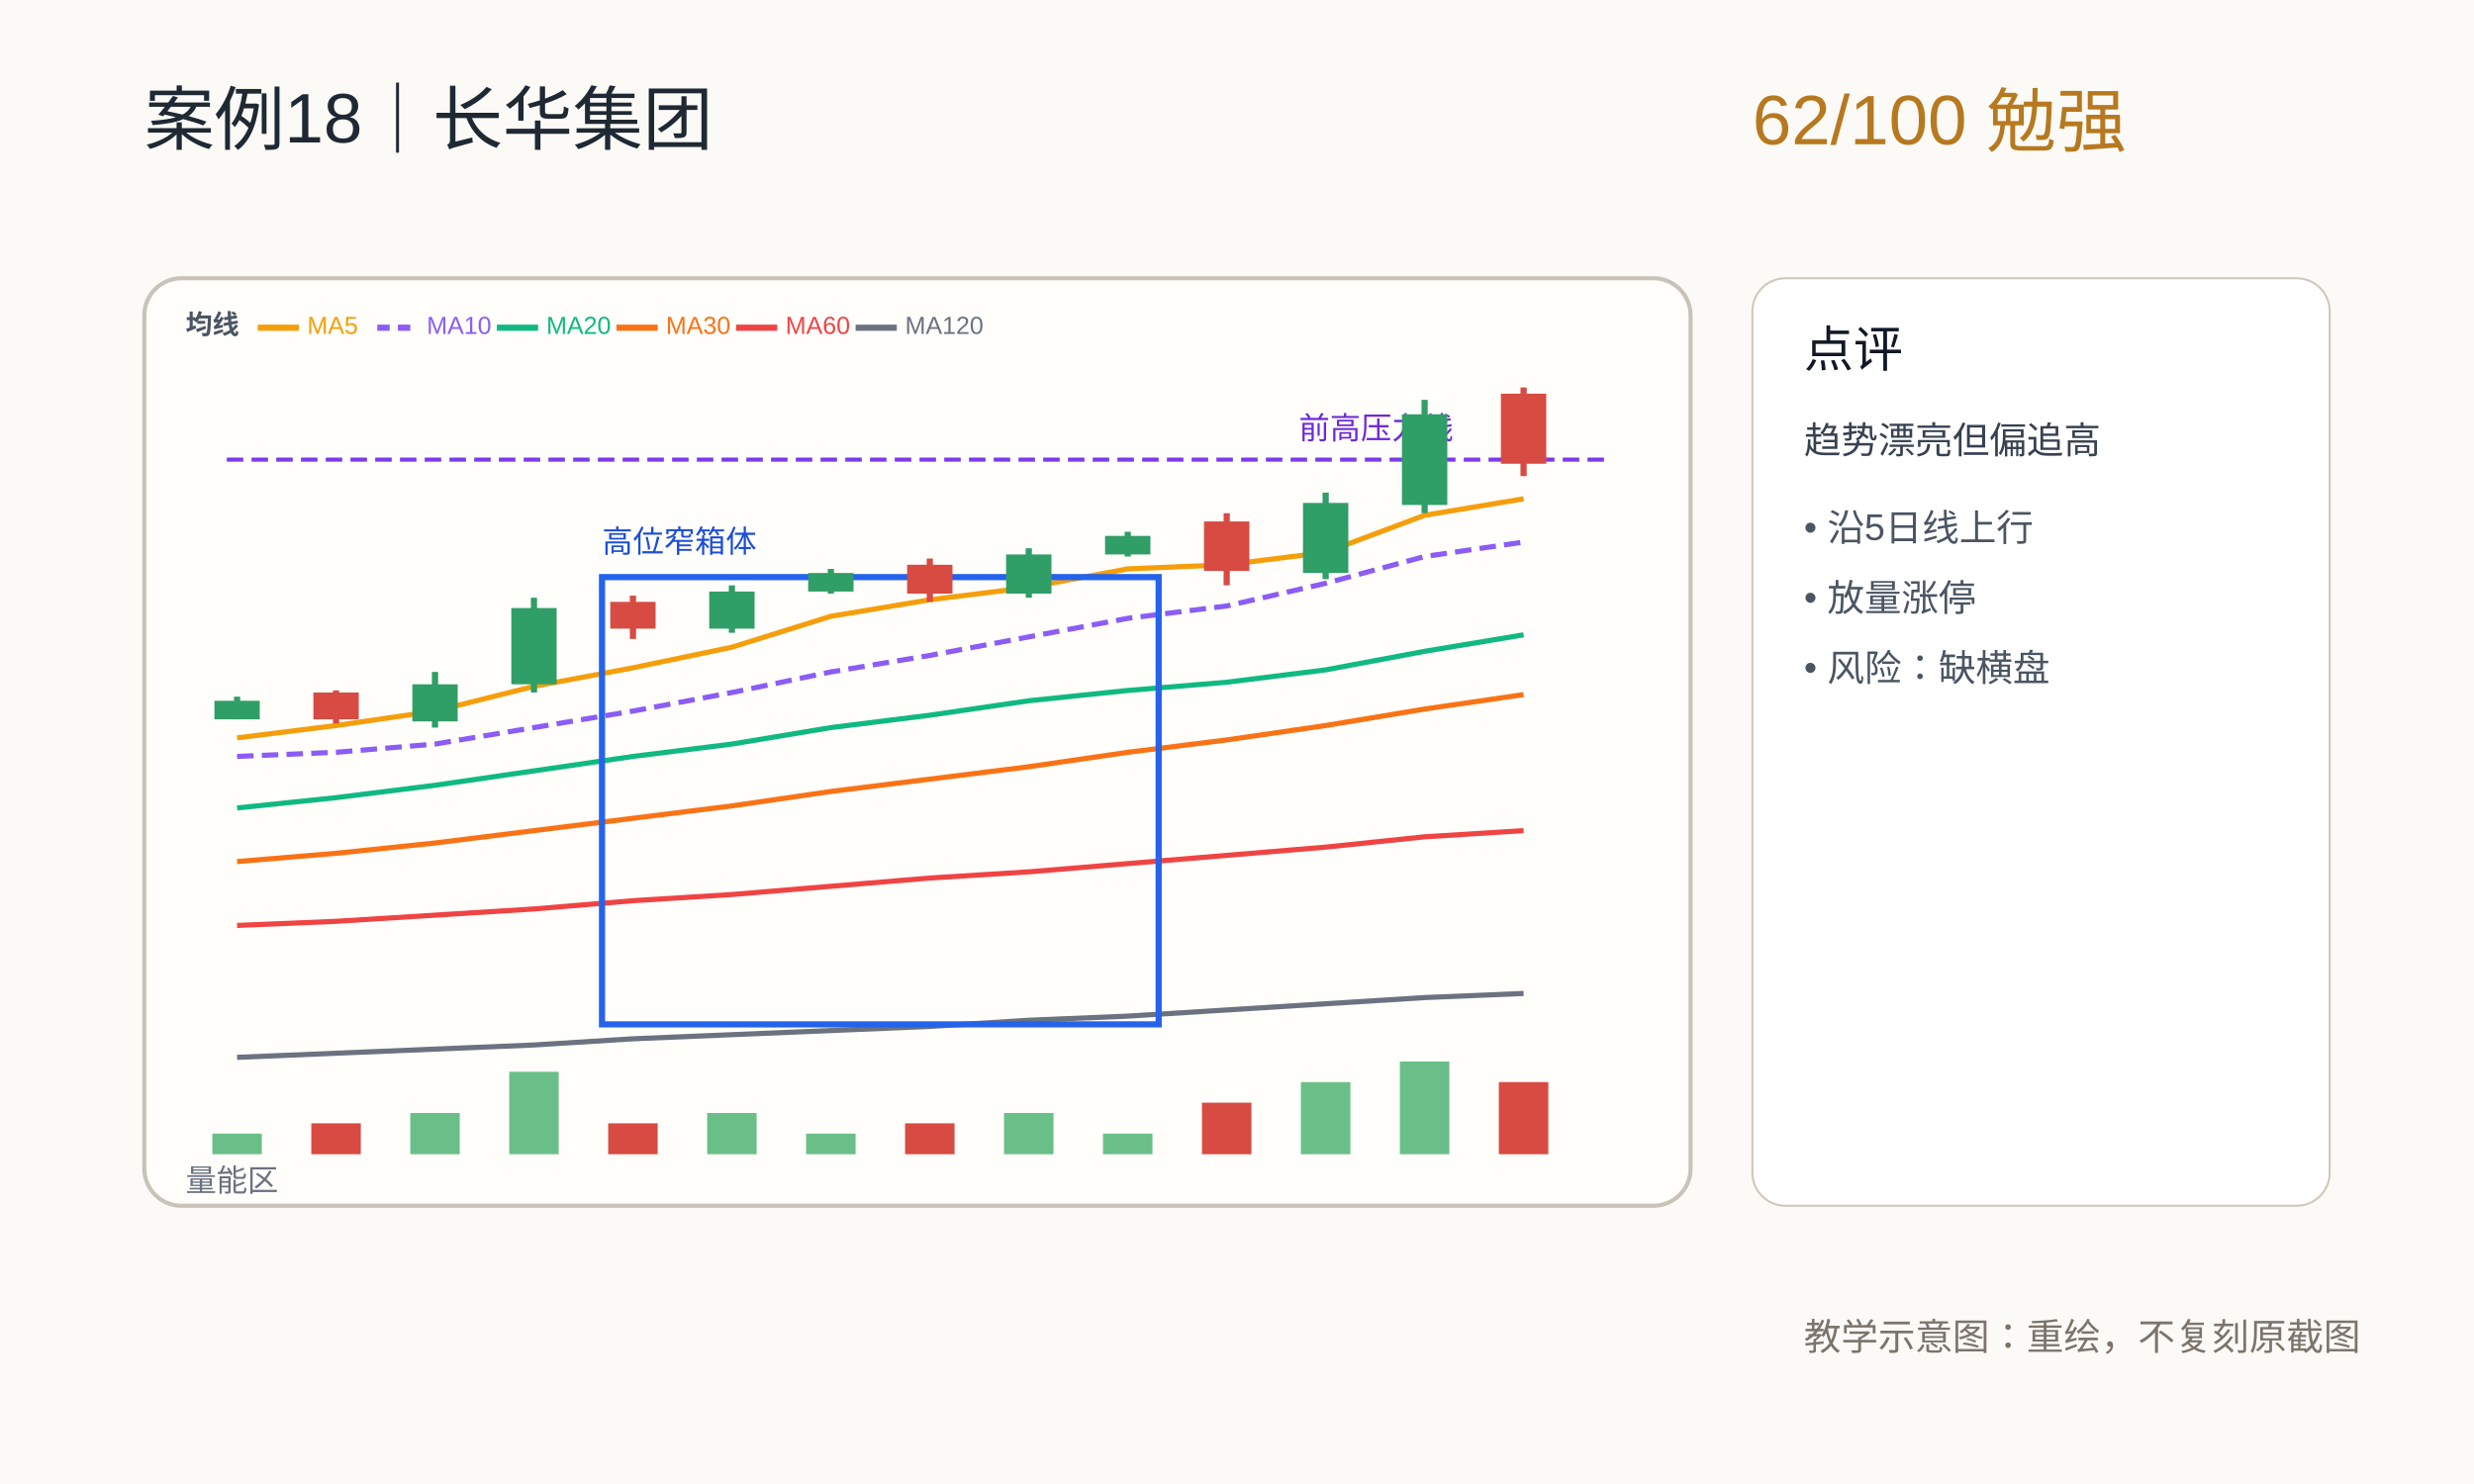
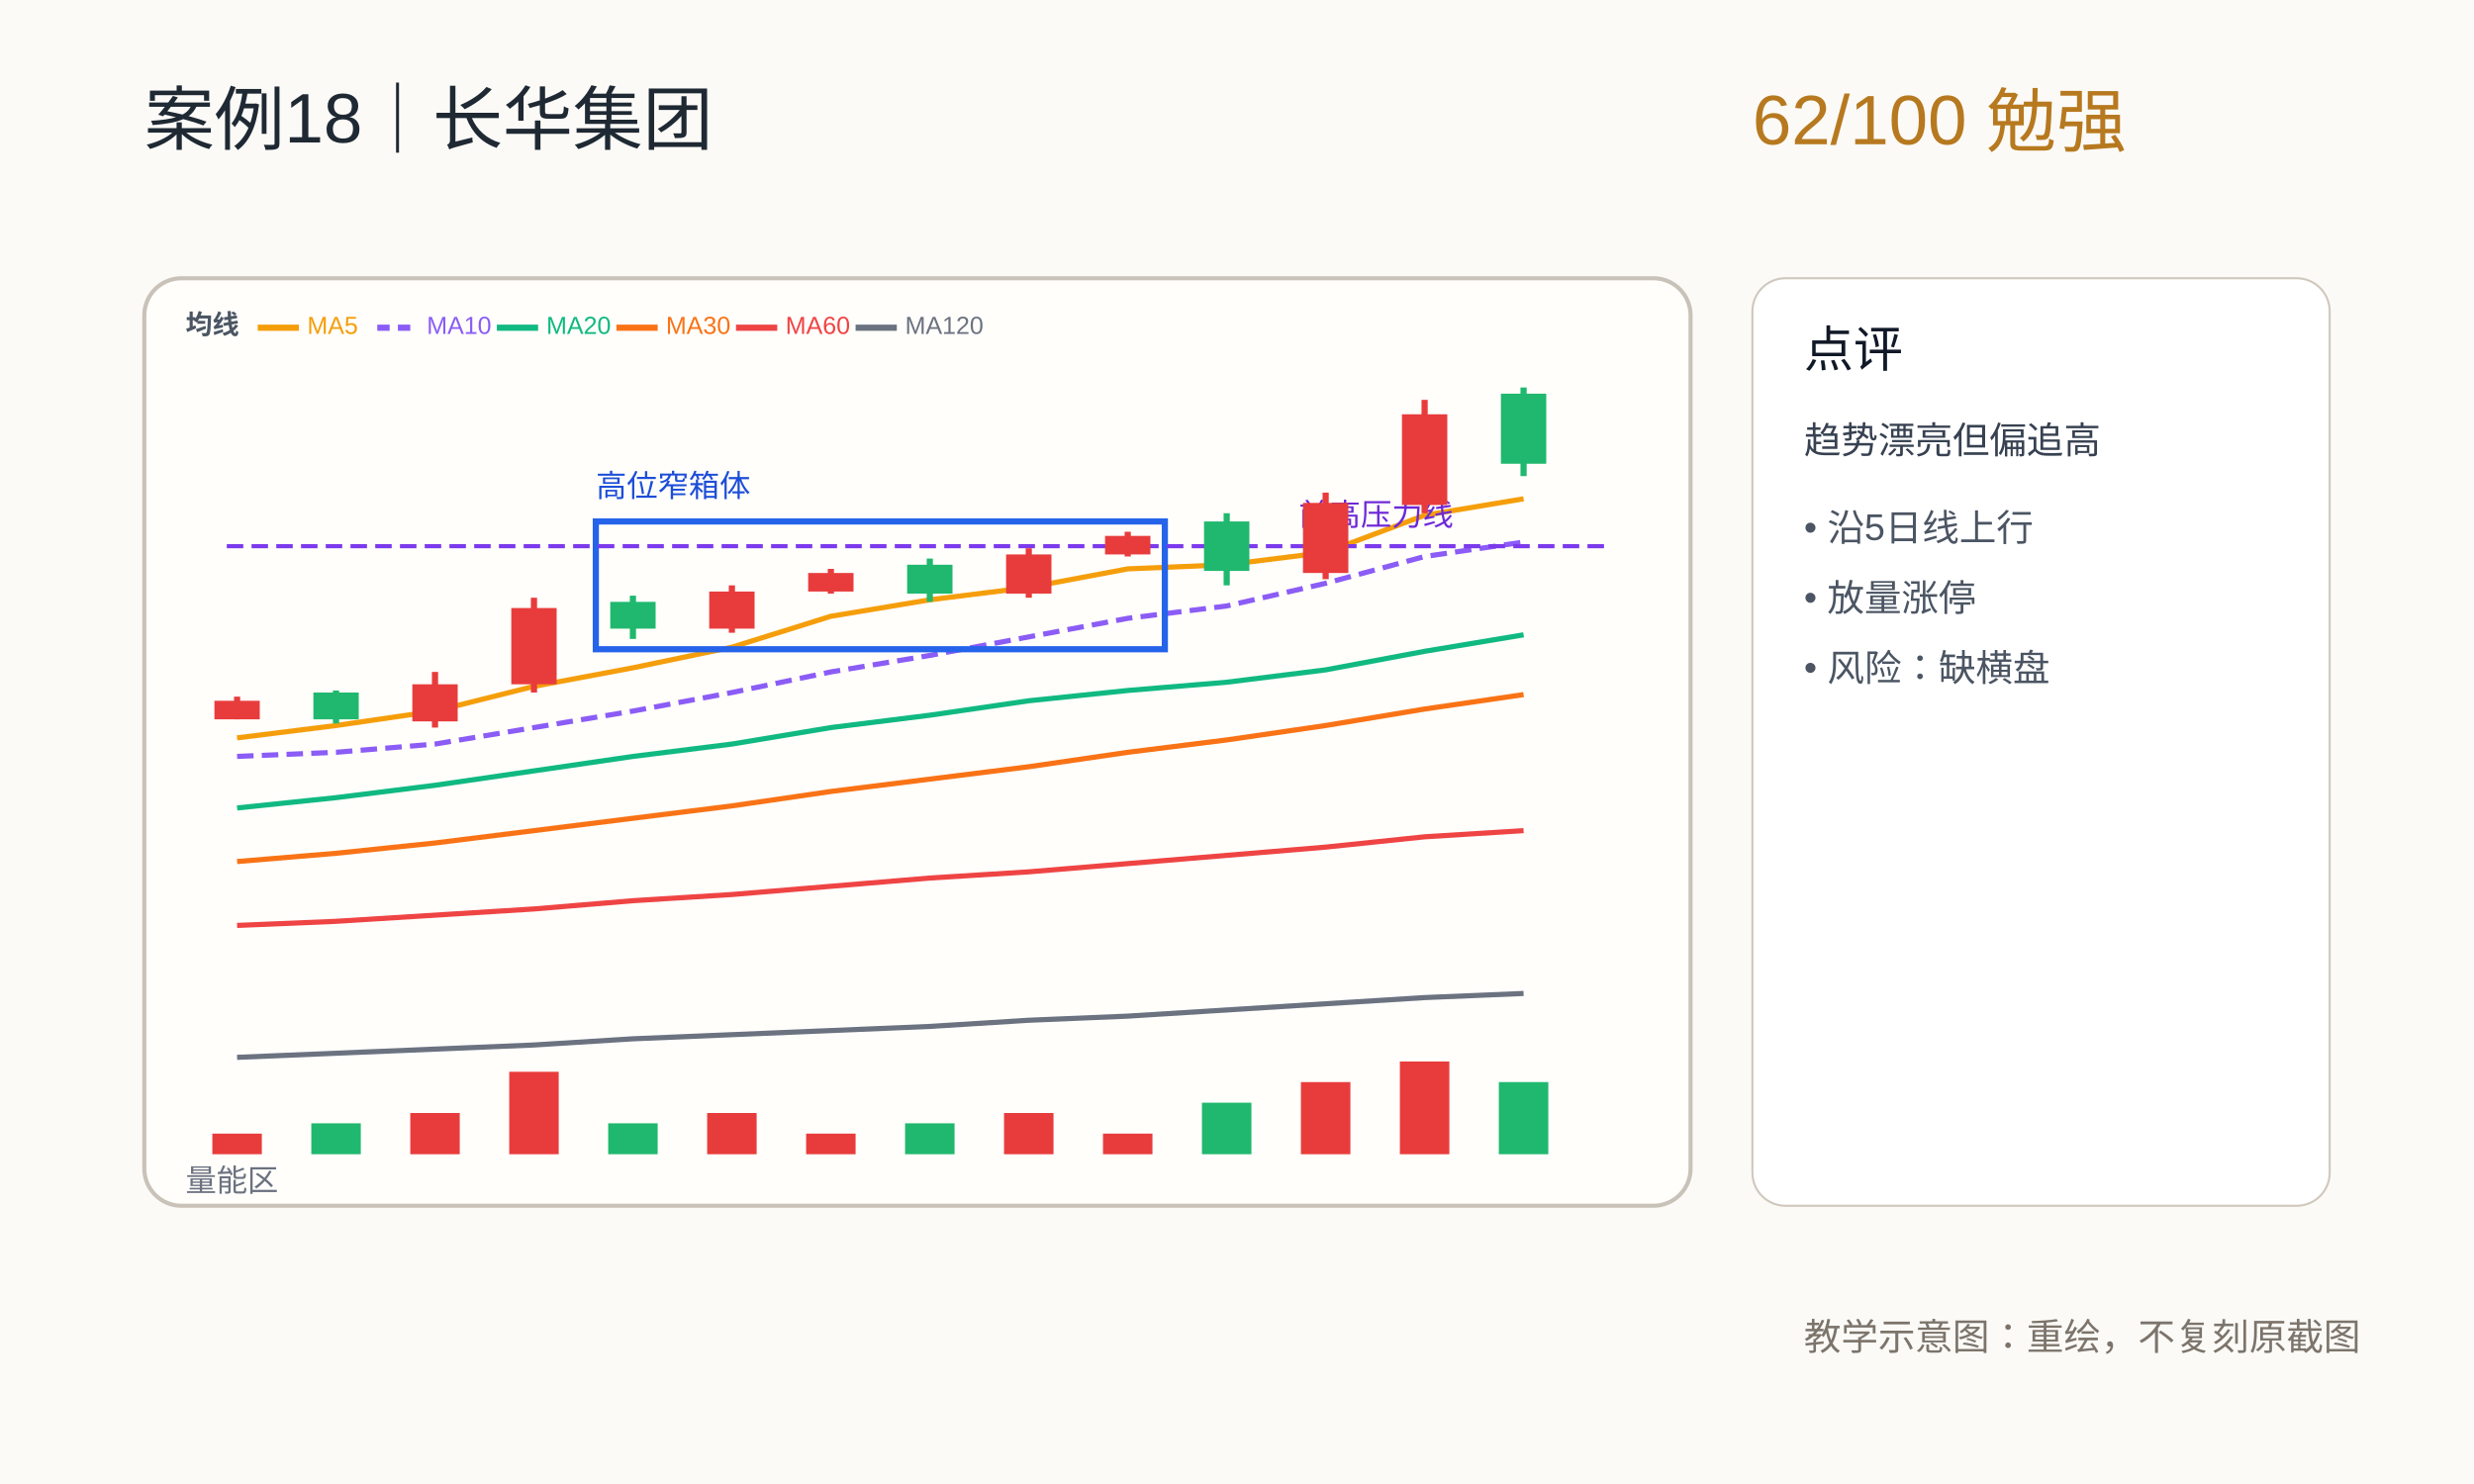
<svg xmlns="http://www.w3.org/2000/svg" width="1200" height="720" viewBox="0 0 1200 720">
  <rect width="1200" height="720" fill="#fbfaf7" />
  <rect x="70" y="135" width="750" height="450" rx="18" fill="#fffefb" stroke="#c9c2b8" stroke-width="2" />
  <text x="70" y="70" font-size="34" font-family="PingFang SC, Arial" fill="#1f2933">案例18｜长华集团</text>
  <text x="850" y="70" font-size="34" font-family="PingFang SC, Arial" fill="#b7791f">62/100  勉强</text>
  <text x="90" y="162" font-size="13" font-family="PingFang SC, Arial" fill="#4b5563" font-weight="bold">均线</text>
  <line x1="125" y1="159" x2="145" y2="159" stroke="#f59e0b" stroke-width="3" />
  <text x="149" y="162" font-size="12" font-family="PingFang SC, Arial" fill="#f59e0b">MA5</text>
  <line x1="183" y1="159" x2="203" y2="159" stroke="#8b5cf6" stroke-width="3" stroke-dasharray="6,4" />
  <text x="207" y="162" font-size="12" font-family="PingFang SC, Arial" fill="#8b5cf6">MA10</text>
  <line x1="241" y1="159" x2="261" y2="159" stroke="#10b981" stroke-width="3" />
  <text x="265" y="162" font-size="12" font-family="PingFang SC, Arial" fill="#10b981">MA20</text>
  <line x1="299" y1="159" x2="319" y2="159" stroke="#f97316" stroke-width="3" />
  <text x="323" y="162" font-size="12" font-family="PingFang SC, Arial" fill="#f97316">MA30</text>
  <line x1="357" y1="159" x2="377" y2="159" stroke="#ef4444" stroke-width="3" />
  <text x="381" y="162" font-size="12" font-family="PingFang SC, Arial" fill="#ef4444">MA60</text>
  <line x1="415" y1="159" x2="435" y2="159" stroke="#6b7280" stroke-width="3" />
  <text x="439" y="162" font-size="12" font-family="PingFang SC, Arial" fill="#6b7280">MA120</text>
  <polyline points="115,358 163,352 211,345 259,333 307,324 355,314 403,299 451,291 499,285 547,276 595,274 643,268 691,250 739,242" fill="none" stroke="#f59e0b" stroke-width="2.5" />
  <polyline points="115,367 163,365 211,361 259,353 307,345 355,336 403,326 451,318 499,309 547,300 595,294 643,283 691,270 739,263" fill="none" stroke="#8b5cf6" stroke-width="2.5" stroke-dasharray="8,4" />
  <polyline points="115,392 163,387 211,381 259,374 307,367 355,361 403,353 451,347 499,340 547,335 595,331 643,325 691,316 739,308" fill="none" stroke="#10b981" stroke-width="2.5" />
  <polyline points="115,418 163,414 211,409 259,403 307,397 355,391 403,384 451,378 499,372 547,365 595,359 643,352 691,344 739,337" fill="none" stroke="#f97316" stroke-width="2.5" />
  <polyline points="115,449 163,447 211,444 259,441 307,437 355,434 403,430 451,426 499,423 547,419 595,415 643,411 691,406 739,403" fill="none" stroke="#ef4444" stroke-width="2.5" />
  <polyline points="115,513 163,511 211,509 259,507 307,504 355,502 403,500 451,498 499,495 547,493 595,490 643,487 691,484 739,482" fill="none" stroke="#6b7280" stroke-width="2.5" />
-   <line x1="110" y1="223" x2="780" y2="223" stroke="#7c3aed" stroke-width="2" stroke-dasharray="8,4" />
-   <text x="630" y="213" font-size="15" font-family="PingFang SC, Arial" fill="#6d28d9">前高压力线</text>
-   <rect x="292" y="280" width="270" height="217" fill="none" stroke="#2563eb" stroke-width="3" />
-   <text x="292" y="268" font-size="15" font-family="PingFang SC, Arial" fill="#1d4ed8">高位窄箱体</text>
-   <line x1="115" y1="338" x2="115" y2="349" stroke="#2f9e67" stroke-width="3" />
-   <rect x="104" y="340" width="22" height="9" fill="#2f9e67" />
-   <line x1="163" y1="335" x2="163" y2="351" stroke="#d74b42" stroke-width="3" />
-   <rect x="152" y="336" width="22" height="13" fill="#d74b42" />
-   <line x1="211" y1="326" x2="211" y2="353" stroke="#2f9e67" stroke-width="3" />
-   <rect x="200" y="332" width="22" height="18" fill="#2f9e67" />
-   <line x1="259" y1="290" x2="259" y2="336" stroke="#2f9e67" stroke-width="3" />
-   <rect x="248" y="295" width="22" height="37" fill="#2f9e67" />
-   <line x1="307" y1="289" x2="307" y2="310" stroke="#d74b42" stroke-width="3" />
-   <rect x="296" y="292" width="22" height="13" fill="#d74b42" />
-   <line x1="355" y1="284" x2="355" y2="307" stroke="#2f9e67" stroke-width="3" />
-   <rect x="344" y="287" width="22" height="18" fill="#2f9e67" />
-   <line x1="403" y1="276" x2="403" y2="288" stroke="#2f9e67" stroke-width="3" />
-   <rect x="392" y="278" width="22" height="9" fill="#2f9e67" />
-   <line x1="451" y1="271" x2="451" y2="292" stroke="#d74b42" stroke-width="3" />
-   <rect x="440" y="274" width="22" height="14" fill="#d74b42" />
-   <line x1="499" y1="266" x2="499" y2="290" stroke="#2f9e67" stroke-width="3" />
-   <rect x="488" y="269" width="22" height="19" fill="#2f9e67" />
-   <line x1="547" y1="258" x2="547" y2="270" stroke="#2f9e67" stroke-width="3" />
-   <rect x="536" y="260" width="22" height="9" fill="#2f9e67" />
-   <line x1="595" y1="249" x2="595" y2="284" stroke="#d74b42" stroke-width="3" />
-   <rect x="584" y="253" width="22" height="24" fill="#d74b42" />
-   <line x1="643" y1="239" x2="643" y2="281" stroke="#2f9e67" stroke-width="3" />
-   <rect x="632" y="244" width="22" height="34" fill="#2f9e67" />
-   <line x1="691" y1="194" x2="691" y2="249" stroke="#2f9e67" stroke-width="3" />
-   <rect x="680" y="201" width="22" height="44" fill="#2f9e67" />
-   <line x1="739" y1="188" x2="739" y2="231" stroke="#d74b42" stroke-width="3" />
-   <rect x="728" y="191" width="22" height="34" fill="#d74b42" />
-   <rect x="103" y="550" width="24" height="10" fill="#6abf88" />
-   <rect x="151" y="545" width="24" height="15" fill="#d74b42" />
-   <rect x="199" y="540" width="24" height="20" fill="#6abf88" />
-   <rect x="247" y="520" width="24" height="40" fill="#6abf88" />
-   <rect x="295" y="545" width="24" height="15" fill="#d74b42" />
-   <rect x="343" y="540" width="24" height="20" fill="#6abf88" />
-   <rect x="391" y="550" width="24" height="10" fill="#6abf88" />
-   <rect x="439" y="545" width="24" height="15" fill="#d74b42" />
-   <rect x="487" y="540" width="24" height="20" fill="#6abf88" />
-   <rect x="535" y="550" width="24" height="10" fill="#6abf88" />
-   <rect x="583" y="535" width="24" height="25" fill="#d74b42" />
-   <rect x="631" y="525" width="24" height="35" fill="#6abf88" />
-   <rect x="679" y="515" width="24" height="45" fill="#6abf88" />
-   <rect x="727" y="525" width="24" height="35" fill="#d74b42" />
+   <rect x="289" y="253" width="276" height="62" fill="none" stroke="#2563eb" stroke-width="3" />
+   <text x="289" y="241" font-size="15" font-family="PingFang SC, Arial" fill="#1d4ed8">高位窄箱体</text>
+   <line x1="110" y1="265" x2="780" y2="265" stroke="#7c3aed" stroke-width="2" stroke-dasharray="8,4" />
+   <text x="630" y="255" font-size="15" font-family="PingFang SC, Arial" fill="#6d28d9">前高压力线</text>
+   <line x1="115" y1="338" x2="115" y2="349" stroke="#e83c3c" stroke-width="3" />
+   <rect x="104" y="340" width="22" height="9" fill="#e83c3c" />
+   <line x1="163" y1="335" x2="163" y2="351" stroke="#20b86e" stroke-width="3" />
+   <rect x="152" y="336" width="22" height="13" fill="#20b86e" />
+   <line x1="211" y1="326" x2="211" y2="353" stroke="#e83c3c" stroke-width="3" />
+   <rect x="200" y="332" width="22" height="18" fill="#e83c3c" />
+   <line x1="259" y1="290" x2="259" y2="336" stroke="#e83c3c" stroke-width="3" />
+   <rect x="248" y="295" width="22" height="37" fill="#e83c3c" />
+   <line x1="307" y1="289" x2="307" y2="310" stroke="#20b86e" stroke-width="3" />
+   <rect x="296" y="292" width="22" height="13" fill="#20b86e" />
+   <line x1="355" y1="284" x2="355" y2="307" stroke="#e83c3c" stroke-width="3" />
+   <rect x="344" y="287" width="22" height="18" fill="#e83c3c" />
+   <line x1="403" y1="276" x2="403" y2="288" stroke="#e83c3c" stroke-width="3" />
+   <rect x="392" y="278" width="22" height="9" fill="#e83c3c" />
+   <line x1="451" y1="271" x2="451" y2="292" stroke="#20b86e" stroke-width="3" />
+   <rect x="440" y="274" width="22" height="14" fill="#20b86e" />
+   <line x1="499" y1="266" x2="499" y2="290" stroke="#e83c3c" stroke-width="3" />
+   <rect x="488" y="269" width="22" height="19" fill="#e83c3c" />
+   <line x1="547" y1="258" x2="547" y2="270" stroke="#e83c3c" stroke-width="3" />
+   <rect x="536" y="260" width="22" height="9" fill="#e83c3c" />
+   <line x1="595" y1="249" x2="595" y2="284" stroke="#20b86e" stroke-width="3" />
+   <rect x="584" y="253" width="22" height="24" fill="#20b86e" />
+   <line x1="643" y1="239" x2="643" y2="281" stroke="#e83c3c" stroke-width="3" />
+   <rect x="632" y="244" width="22" height="34" fill="#e83c3c" />
+   <line x1="691" y1="194" x2="691" y2="249" stroke="#e83c3c" stroke-width="3" />
+   <rect x="680" y="201" width="22" height="44" fill="#e83c3c" />
+   <line x1="739" y1="188" x2="739" y2="231" stroke="#20b86e" stroke-width="3" />
+   <rect x="728" y="191" width="22" height="34" fill="#20b86e" />
+   <rect x="103" y="550" width="24" height="10" fill="#e83c3c" />
+   <rect x="151" y="545" width="24" height="15" fill="#20b86e" />
+   <rect x="199" y="540" width="24" height="20" fill="#e83c3c" />
+   <rect x="247" y="520" width="24" height="40" fill="#e83c3c" />
+   <rect x="295" y="545" width="24" height="15" fill="#20b86e" />
+   <rect x="343" y="540" width="24" height="20" fill="#e83c3c" />
+   <rect x="391" y="550" width="24" height="10" fill="#e83c3c" />
+   <rect x="439" y="545" width="24" height="15" fill="#20b86e" />
+   <rect x="487" y="540" width="24" height="20" fill="#e83c3c" />
+   <rect x="535" y="550" width="24" height="10" fill="#e83c3c" />
+   <rect x="583" y="535" width="24" height="25" fill="#20b86e" />
+   <rect x="631" y="525" width="24" height="35" fill="#e83c3c" />
+   <rect x="679" y="515" width="24" height="45" fill="#e83c3c" />
+   <rect x="727" y="525" width="24" height="35" fill="#20b86e" />
  <text x="90" y="578" font-size="15" font-family="PingFang SC, Arial" fill="#6b7280">量能区</text>
  <rect x="850" y="135" width="280" height="450" rx="16" fill="#ffffff" stroke="#d0c7bc" />
  <text x="875" y="178" font-size="24" font-family="PingFang SC, Arial" fill="#111827">点评</text>
  <text x="875" y="220" font-size="18" font-family="PingFang SC, Arial" fill="#374151">趋势漂亮但偏追高</text>
  <text x="875" y="262" font-size="18" font-family="PingFang SC, Arial" fill="#4b5563">• 沿5日线上行</text>
  <text x="875" y="296" font-size="18" font-family="PingFang SC, Arial" fill="#4b5563">• 放量涨停</text>
  <text x="875" y="330" font-size="18" font-family="PingFang SC, Arial" fill="#4b5563">• 风险：缺横盘</text>
  <text x="875" y="655" font-size="18" font-family="PingFang SC, Arial" fill="#7c746b">教学示意图：重绘，不复刻原截图</text>
</svg>
